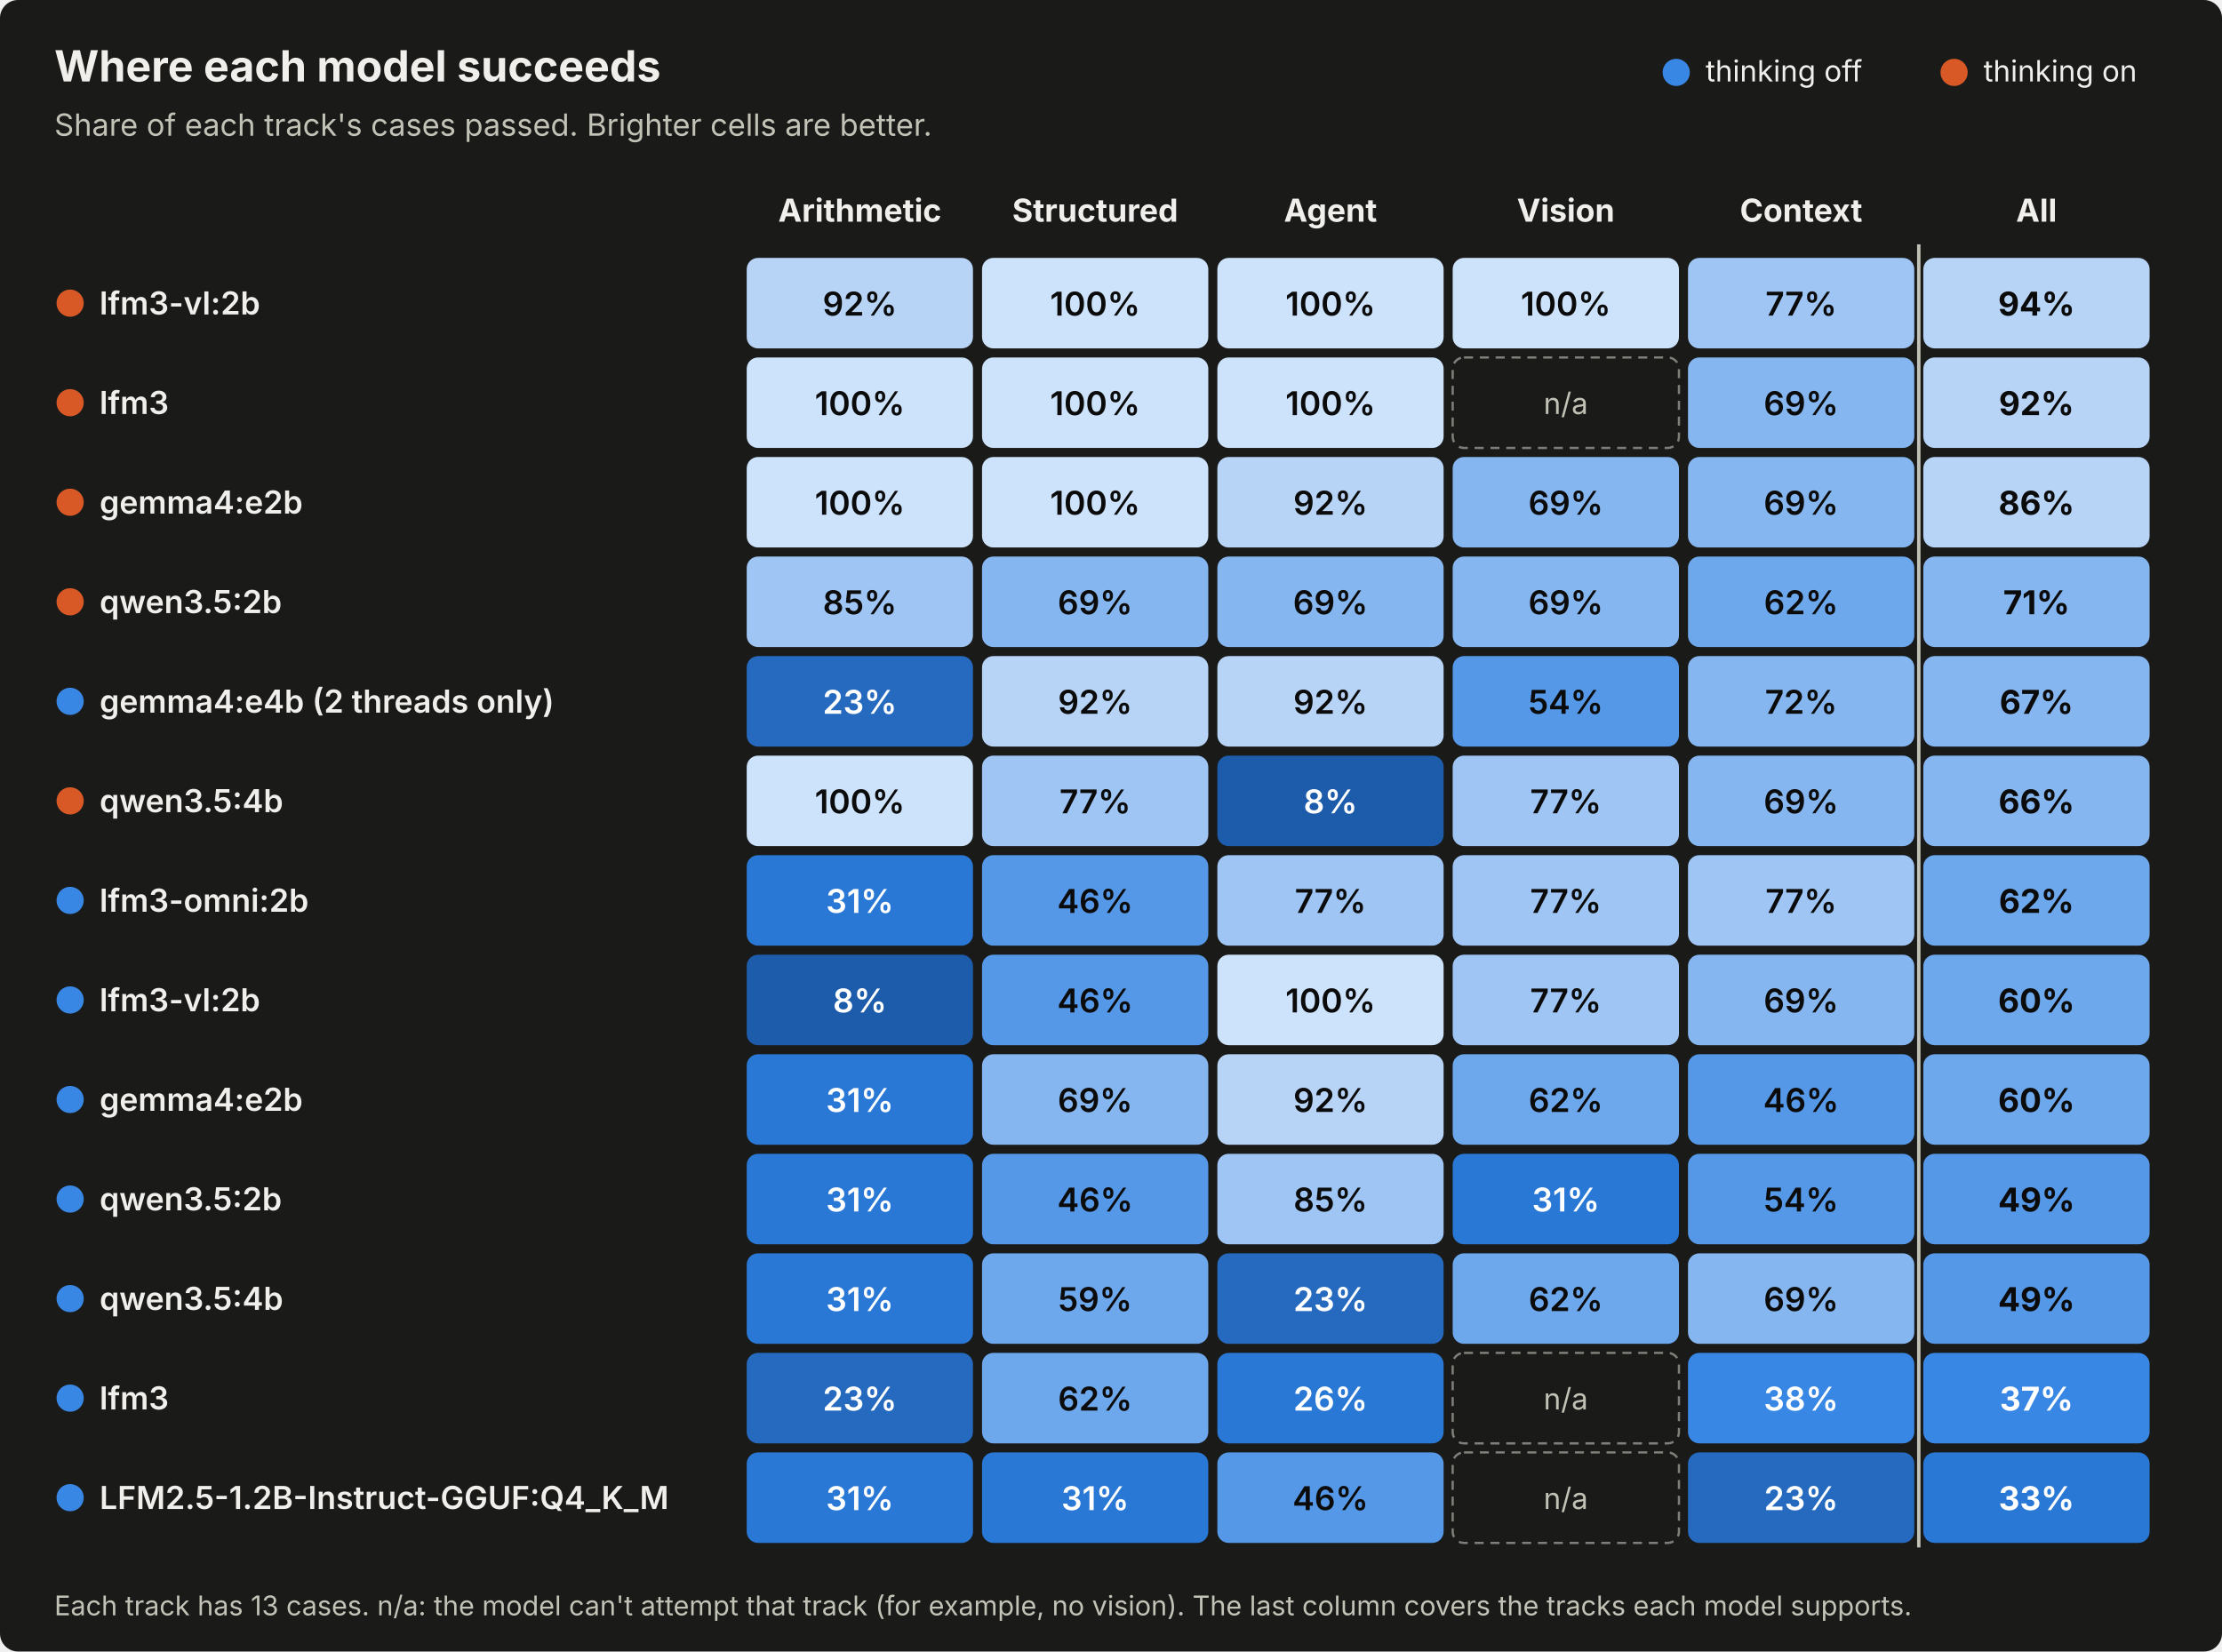
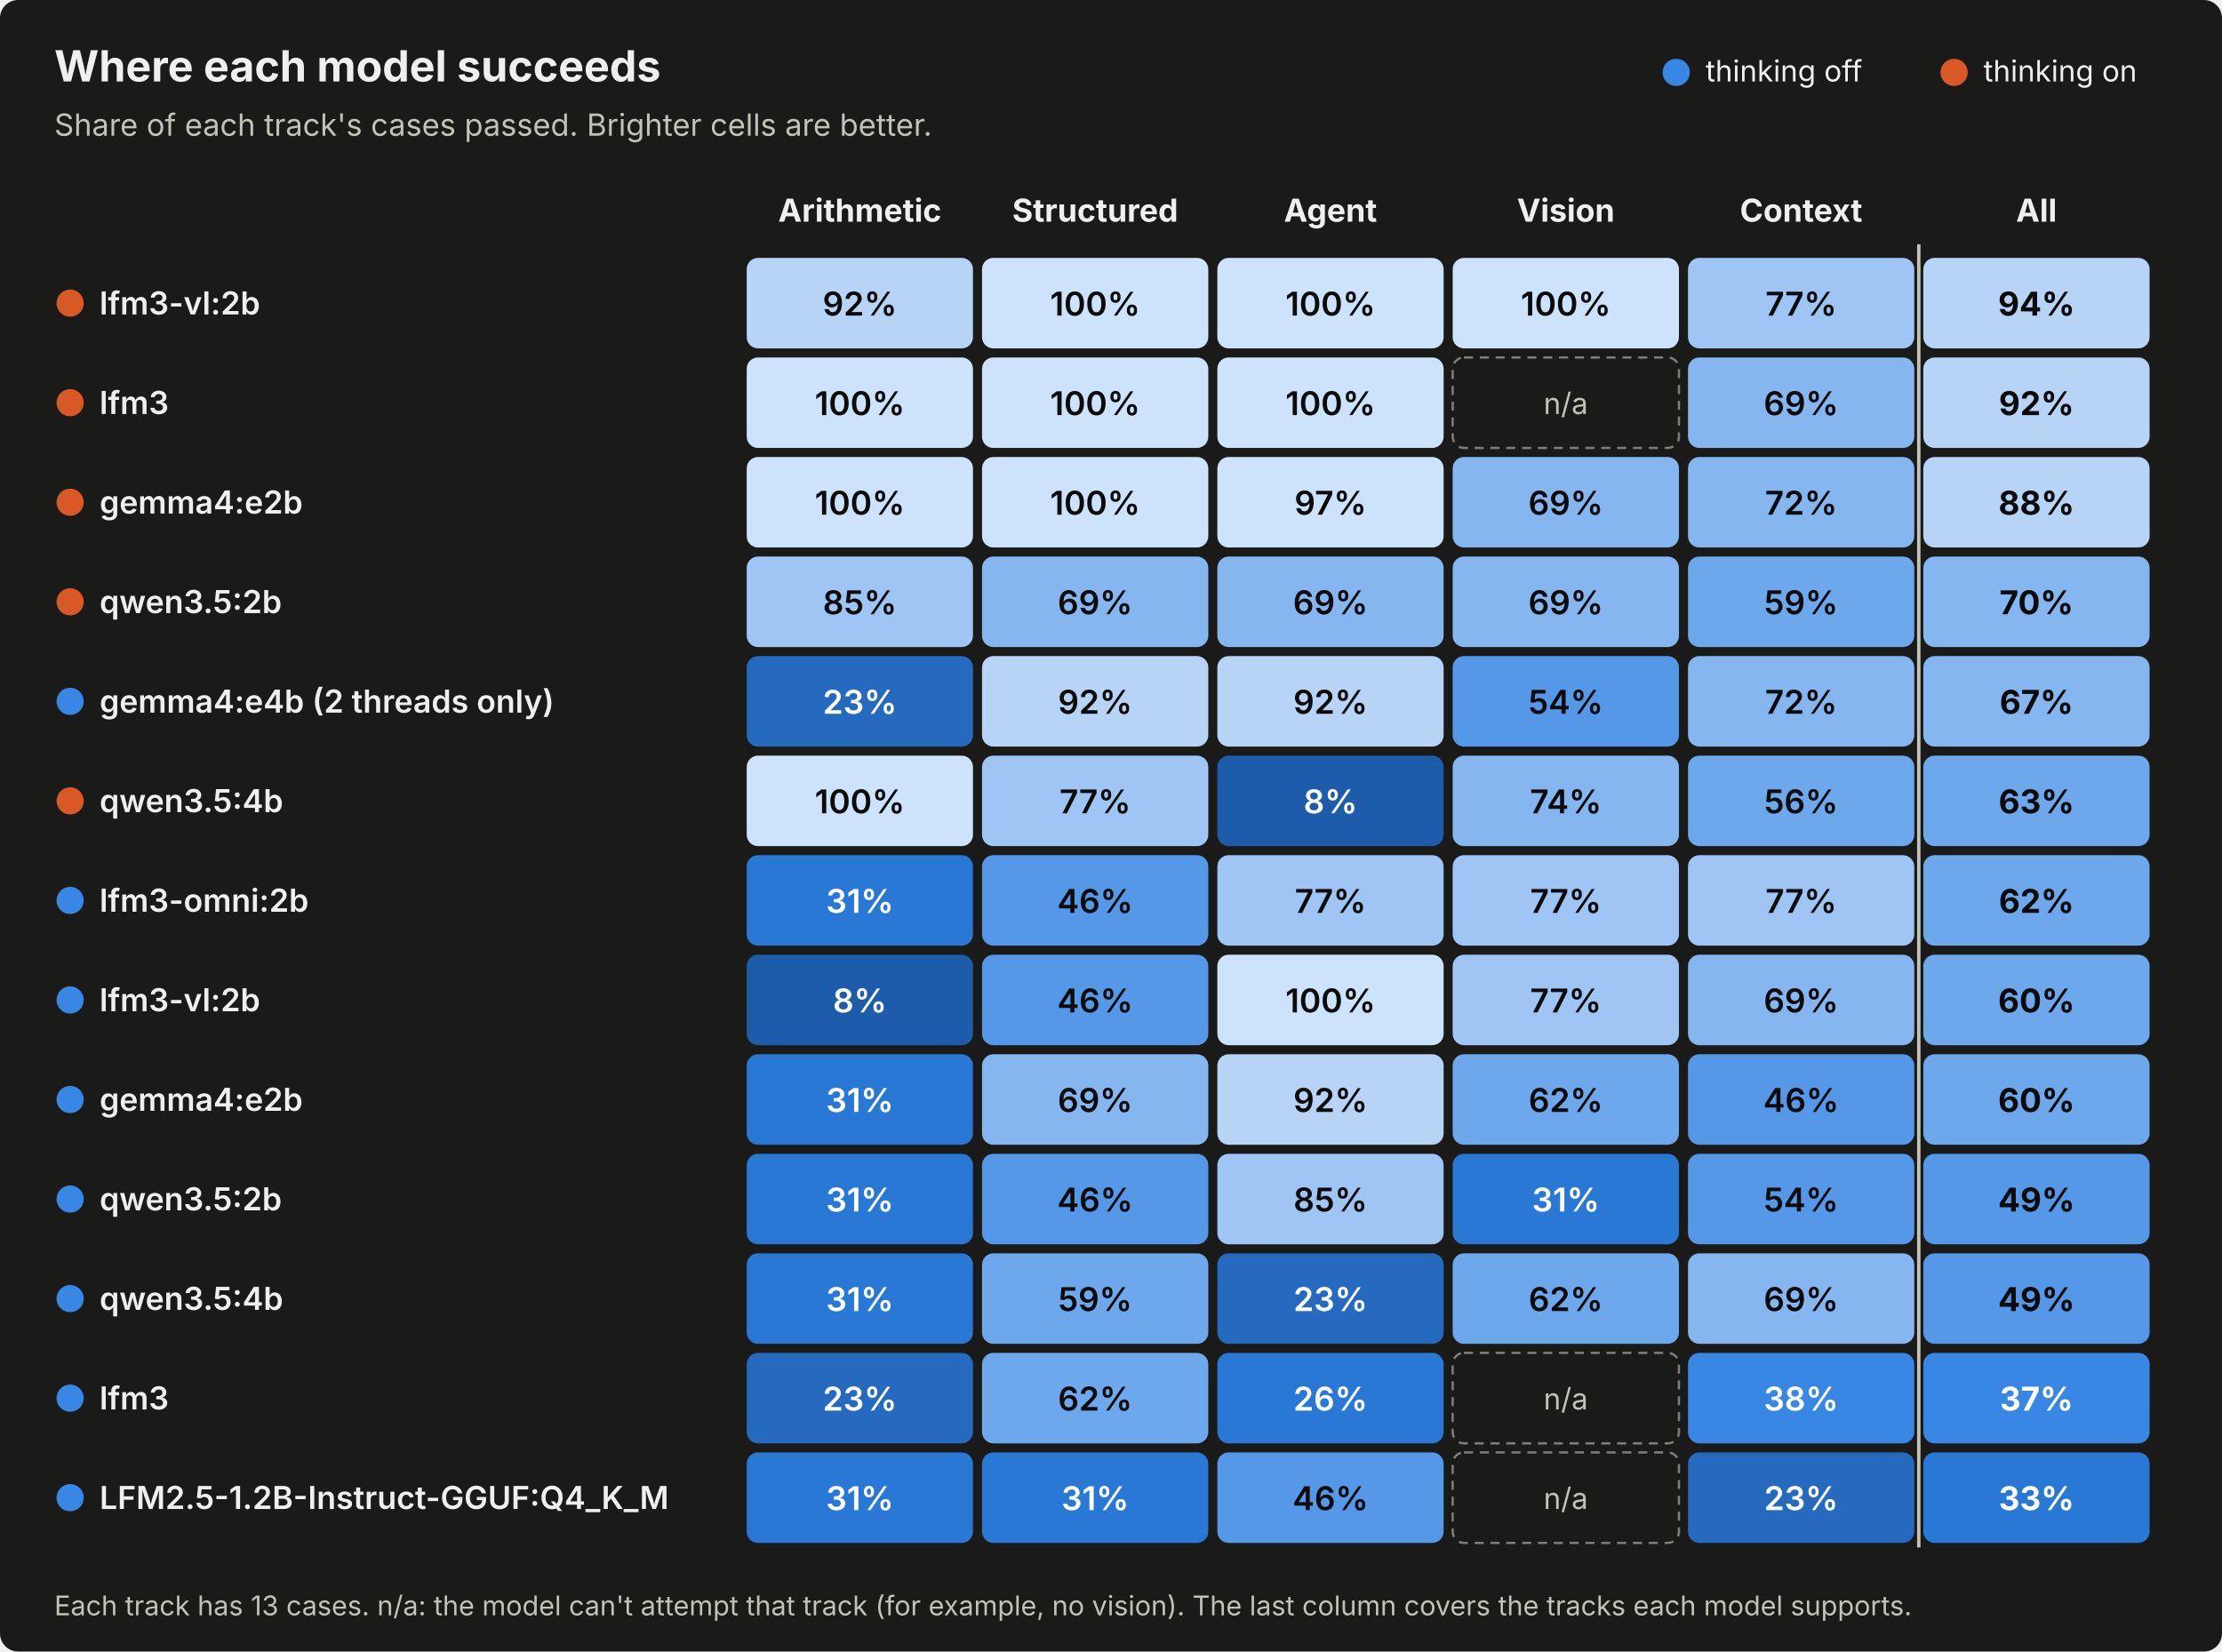
<svg xmlns="http://www.w3.org/2000/svg" width="982" height="730" viewBox="0 0 982 730" role="img" aria-label="Where each model succeeds">
  <rect width="982" height="730" rx="8" fill="#1a1a19" />
  <text x="24.0" y="36.0" font-size="19" font-weight="700" text-anchor="start" fill="#f0efec" font-family="system-ui, -apple-system, Segoe UI, sans-serif">Where each model succeeds</text>
  <text x="24.0" y="60.0" font-size="13.5" font-weight="normal" text-anchor="start" fill="#c3c2b7" font-family="system-ui, -apple-system, Segoe UI, sans-serif">Share of each track's cases passed. Brighter cells are better.</text>
  <circle cx="740.8" cy="32.0" r="7" fill="#3987e5" stroke="#1a1a19" stroke-width="2" />
  <text x="753.8" y="36.0" font-size="13" font-weight="normal" text-anchor="start" fill="#f0efec" font-family="system-ui, -apple-system, Segoe UI, sans-serif">thinking off</text>
  <circle cx="863.6" cy="32.0" r="7" fill="#d95926" stroke="#1a1a19" stroke-width="2" />
  <text x="876.6" y="36.0" font-size="13" font-weight="normal" text-anchor="start" fill="#f0efec" font-family="system-ui, -apple-system, Segoe UI, sans-serif">thinking on</text>
  <text x="380.0" y="98.0" font-size="14" font-weight="700" text-anchor="middle" fill="#f0efec" font-family="system-ui, -apple-system, Segoe UI, sans-serif">Arithmetic</text>
  <text x="484.0" y="98.0" font-size="14" font-weight="700" text-anchor="middle" fill="#f0efec" font-family="system-ui, -apple-system, Segoe UI, sans-serif">Structured</text>
  <text x="588.0" y="98.0" font-size="14" font-weight="700" text-anchor="middle" fill="#f0efec" font-family="system-ui, -apple-system, Segoe UI, sans-serif">Agent</text>
  <text x="692.0" y="98.0" font-size="14" font-weight="700" text-anchor="middle" fill="#f0efec" font-family="system-ui, -apple-system, Segoe UI, sans-serif">Vision</text>
  <text x="796.0" y="98.0" font-size="14" font-weight="700" text-anchor="middle" fill="#f0efec" font-family="system-ui, -apple-system, Segoe UI, sans-serif">Context</text>
  <text x="900.0" y="98.0" font-size="14" font-weight="700" text-anchor="middle" fill="#f0efec" font-family="system-ui, -apple-system, Segoe UI, sans-serif">All</text>
  <circle cx="31.0" cy="134.0" r="7" fill="#d95926" stroke="#1a1a19" stroke-width="2" />
  <text x="44.0" y="139.0" font-size="14" font-weight="600" text-anchor="start" fill="#f0efec" font-family="system-ui, -apple-system, Segoe UI, sans-serif">lfm3-vl:2b</text>
  <rect x="330" y="114" width="100" height="40" rx="5" fill="#b7d3f6" />
  <text x="380.0" y="139.5" font-size="14.5" font-weight="600" text-anchor="middle" fill="#0b0b0b" font-family="system-ui, -apple-system, Segoe UI, sans-serif">92%</text>
  <rect x="434" y="114" width="100" height="40" rx="5" fill="#cde2fb" />
  <text x="484.0" y="139.5" font-size="14.5" font-weight="600" text-anchor="middle" fill="#0b0b0b" font-family="system-ui, -apple-system, Segoe UI, sans-serif">100%</text>
  <rect x="538" y="114" width="100" height="40" rx="5" fill="#cde2fb" />
  <text x="588.0" y="139.5" font-size="14.5" font-weight="600" text-anchor="middle" fill="#0b0b0b" font-family="system-ui, -apple-system, Segoe UI, sans-serif">100%</text>
  <rect x="642" y="114" width="100" height="40" rx="5" fill="#cde2fb" />
  <text x="692.0" y="139.5" font-size="14.5" font-weight="600" text-anchor="middle" fill="#0b0b0b" font-family="system-ui, -apple-system, Segoe UI, sans-serif">100%</text>
  <rect x="746" y="114" width="100" height="40" rx="5" fill="#9ec5f4" />
  <text x="796.0" y="139.5" font-size="14.5" font-weight="600" text-anchor="middle" fill="#0b0b0b" font-family="system-ui, -apple-system, Segoe UI, sans-serif">77%</text>
  <rect x="850" y="114" width="100" height="40" rx="5" fill="#b7d3f6" />
  <text x="900.0" y="139.5" font-size="14.5" font-weight="700" text-anchor="middle" fill="#0b0b0b" font-family="system-ui, -apple-system, Segoe UI, sans-serif">94%</text>
  <circle cx="31.0" cy="178.0" r="7" fill="#d95926" stroke="#1a1a19" stroke-width="2" />
  <text x="44.0" y="183.0" font-size="14" font-weight="600" text-anchor="start" fill="#f0efec" font-family="system-ui, -apple-system, Segoe UI, sans-serif">lfm3</text>
  <rect x="330" y="158" width="100" height="40" rx="5" fill="#cde2fb" />
  <text x="380.0" y="183.5" font-size="14.5" font-weight="600" text-anchor="middle" fill="#0b0b0b" font-family="system-ui, -apple-system, Segoe UI, sans-serif">100%</text>
  <rect x="434" y="158" width="100" height="40" rx="5" fill="#cde2fb" />
  <text x="484.0" y="183.5" font-size="14.5" font-weight="600" text-anchor="middle" fill="#0b0b0b" font-family="system-ui, -apple-system, Segoe UI, sans-serif">100%</text>
  <rect x="538" y="158" width="100" height="40" rx="5" fill="#cde2fb" />
  <text x="588.0" y="183.5" font-size="14.5" font-weight="600" text-anchor="middle" fill="#0b0b0b" font-family="system-ui, -apple-system, Segoe UI, sans-serif">100%</text>
  <rect x="642" y="158" width="100" height="40" rx="5" fill="none" stroke="#c3c2b7" stroke-opacity="0.6" stroke-dasharray="4 3" />
  <text x="692.0" y="183.0" font-size="13" font-weight="normal" text-anchor="middle" fill="#c3c2b7" font-family="system-ui, -apple-system, Segoe UI, sans-serif">n/a</text>
  <rect x="746" y="158" width="100" height="40" rx="5" fill="#86b6ef" />
  <text x="796.0" y="183.5" font-size="14.5" font-weight="600" text-anchor="middle" fill="#0b0b0b" font-family="system-ui, -apple-system, Segoe UI, sans-serif">69%</text>
  <rect x="850" y="158" width="100" height="40" rx="5" fill="#b7d3f6" />
  <text x="900.0" y="183.5" font-size="14.5" font-weight="700" text-anchor="middle" fill="#0b0b0b" font-family="system-ui, -apple-system, Segoe UI, sans-serif">92%</text>
  <circle cx="31.0" cy="222.0" r="7" fill="#d95926" stroke="#1a1a19" stroke-width="2" />
  <text x="44.0" y="227.0" font-size="14" font-weight="600" text-anchor="start" fill="#f0efec" font-family="system-ui, -apple-system, Segoe UI, sans-serif">gemma4:e2b</text>
  <rect x="330" y="202" width="100" height="40" rx="5" fill="#cde2fb" />
  <text x="380.0" y="227.5" font-size="14.5" font-weight="600" text-anchor="middle" fill="#0b0b0b" font-family="system-ui, -apple-system, Segoe UI, sans-serif">100%</text>
  <rect x="434" y="202" width="100" height="40" rx="5" fill="#cde2fb" />
  <text x="484.0" y="227.5" font-size="14.5" font-weight="600" text-anchor="middle" fill="#0b0b0b" font-family="system-ui, -apple-system, Segoe UI, sans-serif">100%</text>
-   <rect x="538" y="202" width="100" height="40" rx="5" fill="#b7d3f6" />
-   <text x="588.0" y="227.5" font-size="14.5" font-weight="600" text-anchor="middle" fill="#0b0b0b" font-family="system-ui, -apple-system, Segoe UI, sans-serif">92%</text>
+   <rect x="538" y="202" width="100" height="40" rx="5" fill="#cde2fb" />
+   <text x="588.0" y="227.5" font-size="14.5" font-weight="600" text-anchor="middle" fill="#0b0b0b" font-family="system-ui, -apple-system, Segoe UI, sans-serif">97%</text>
  <rect x="642" y="202" width="100" height="40" rx="5" fill="#86b6ef" />
  <text x="692.0" y="227.5" font-size="14.5" font-weight="600" text-anchor="middle" fill="#0b0b0b" font-family="system-ui, -apple-system, Segoe UI, sans-serif">69%</text>
  <rect x="746" y="202" width="100" height="40" rx="5" fill="#86b6ef" />
-   <text x="796.0" y="227.5" font-size="14.5" font-weight="600" text-anchor="middle" fill="#0b0b0b" font-family="system-ui, -apple-system, Segoe UI, sans-serif">69%</text>
+   <text x="796.0" y="227.5" font-size="14.5" font-weight="600" text-anchor="middle" fill="#0b0b0b" font-family="system-ui, -apple-system, Segoe UI, sans-serif">72%</text>
  <rect x="850" y="202" width="100" height="40" rx="5" fill="#b7d3f6" />
-   <text x="900.0" y="227.5" font-size="14.5" font-weight="700" text-anchor="middle" fill="#0b0b0b" font-family="system-ui, -apple-system, Segoe UI, sans-serif">86%</text>
+   <text x="900.0" y="227.5" font-size="14.5" font-weight="700" text-anchor="middle" fill="#0b0b0b" font-family="system-ui, -apple-system, Segoe UI, sans-serif">88%</text>
  <circle cx="31.0" cy="266.0" r="7" fill="#d95926" stroke="#1a1a19" stroke-width="2" />
  <text x="44.0" y="271.0" font-size="14" font-weight="600" text-anchor="start" fill="#f0efec" font-family="system-ui, -apple-system, Segoe UI, sans-serif">qwen3.5:2b</text>
  <rect x="330" y="246" width="100" height="40" rx="5" fill="#9ec5f4" />
  <text x="380.0" y="271.5" font-size="14.5" font-weight="600" text-anchor="middle" fill="#0b0b0b" font-family="system-ui, -apple-system, Segoe UI, sans-serif">85%</text>
  <rect x="434" y="246" width="100" height="40" rx="5" fill="#86b6ef" />
  <text x="484.0" y="271.5" font-size="14.5" font-weight="600" text-anchor="middle" fill="#0b0b0b" font-family="system-ui, -apple-system, Segoe UI, sans-serif">69%</text>
  <rect x="538" y="246" width="100" height="40" rx="5" fill="#86b6ef" />
  <text x="588.0" y="271.5" font-size="14.5" font-weight="600" text-anchor="middle" fill="#0b0b0b" font-family="system-ui, -apple-system, Segoe UI, sans-serif">69%</text>
  <rect x="642" y="246" width="100" height="40" rx="5" fill="#86b6ef" />
  <text x="692.0" y="271.5" font-size="14.5" font-weight="600" text-anchor="middle" fill="#0b0b0b" font-family="system-ui, -apple-system, Segoe UI, sans-serif">69%</text>
  <rect x="746" y="246" width="100" height="40" rx="5" fill="#6da7ec" />
-   <text x="796.0" y="271.5" font-size="14.5" font-weight="600" text-anchor="middle" fill="#0b0b0b" font-family="system-ui, -apple-system, Segoe UI, sans-serif">62%</text>
+   <text x="796.0" y="271.5" font-size="14.5" font-weight="600" text-anchor="middle" fill="#0b0b0b" font-family="system-ui, -apple-system, Segoe UI, sans-serif">59%</text>
  <rect x="850" y="246" width="100" height="40" rx="5" fill="#86b6ef" />
-   <text x="900.0" y="271.5" font-size="14.5" font-weight="700" text-anchor="middle" fill="#0b0b0b" font-family="system-ui, -apple-system, Segoe UI, sans-serif">71%</text>
+   <text x="900.0" y="271.5" font-size="14.5" font-weight="700" text-anchor="middle" fill="#0b0b0b" font-family="system-ui, -apple-system, Segoe UI, sans-serif">70%</text>
  <circle cx="31.0" cy="310.0" r="7" fill="#3987e5" stroke="#1a1a19" stroke-width="2" />
  <text x="44.0" y="315.0" font-size="14" font-weight="600" text-anchor="start" fill="#f0efec" font-family="system-ui, -apple-system, Segoe UI, sans-serif">gemma4:e4b (2 threads only)</text>
  <rect x="330" y="290" width="100" height="40" rx="5" fill="#256abf" />
  <text x="380.0" y="315.5" font-size="14.5" font-weight="600" text-anchor="middle" fill="#ffffff" font-family="system-ui, -apple-system, Segoe UI, sans-serif">23%</text>
  <rect x="434" y="290" width="100" height="40" rx="5" fill="#b7d3f6" />
  <text x="484.0" y="315.5" font-size="14.5" font-weight="600" text-anchor="middle" fill="#0b0b0b" font-family="system-ui, -apple-system, Segoe UI, sans-serif">92%</text>
  <rect x="538" y="290" width="100" height="40" rx="5" fill="#b7d3f6" />
  <text x="588.0" y="315.5" font-size="14.5" font-weight="600" text-anchor="middle" fill="#0b0b0b" font-family="system-ui, -apple-system, Segoe UI, sans-serif">92%</text>
  <rect x="642" y="290" width="100" height="40" rx="5" fill="#5598e7" />
  <text x="692.0" y="315.5" font-size="14.5" font-weight="600" text-anchor="middle" fill="#0b0b0b" font-family="system-ui, -apple-system, Segoe UI, sans-serif">54%</text>
  <rect x="746" y="290" width="100" height="40" rx="5" fill="#86b6ef" />
  <text x="796.0" y="315.5" font-size="14.5" font-weight="600" text-anchor="middle" fill="#0b0b0b" font-family="system-ui, -apple-system, Segoe UI, sans-serif">72%</text>
  <rect x="850" y="290" width="100" height="40" rx="5" fill="#86b6ef" />
  <text x="900.0" y="315.5" font-size="14.5" font-weight="700" text-anchor="middle" fill="#0b0b0b" font-family="system-ui, -apple-system, Segoe UI, sans-serif">67%</text>
  <circle cx="31.0" cy="354.0" r="7" fill="#d95926" stroke="#1a1a19" stroke-width="2" />
  <text x="44.0" y="359.0" font-size="14" font-weight="600" text-anchor="start" fill="#f0efec" font-family="system-ui, -apple-system, Segoe UI, sans-serif">qwen3.5:4b</text>
  <rect x="330" y="334" width="100" height="40" rx="5" fill="#cde2fb" />
  <text x="380.0" y="359.5" font-size="14.5" font-weight="600" text-anchor="middle" fill="#0b0b0b" font-family="system-ui, -apple-system, Segoe UI, sans-serif">100%</text>
  <rect x="434" y="334" width="100" height="40" rx="5" fill="#9ec5f4" />
  <text x="484.0" y="359.5" font-size="14.5" font-weight="600" text-anchor="middle" fill="#0b0b0b" font-family="system-ui, -apple-system, Segoe UI, sans-serif">77%</text>
  <rect x="538" y="334" width="100" height="40" rx="5" fill="#1c5cab" />
  <text x="588.0" y="359.5" font-size="14.5" font-weight="600" text-anchor="middle" fill="#ffffff" font-family="system-ui, -apple-system, Segoe UI, sans-serif">8%</text>
-   <rect x="642" y="334" width="100" height="40" rx="5" fill="#9ec5f4" />
-   <text x="692.0" y="359.5" font-size="14.5" font-weight="600" text-anchor="middle" fill="#0b0b0b" font-family="system-ui, -apple-system, Segoe UI, sans-serif">77%</text>
-   <rect x="746" y="334" width="100" height="40" rx="5" fill="#86b6ef" />
-   <text x="796.0" y="359.5" font-size="14.5" font-weight="600" text-anchor="middle" fill="#0b0b0b" font-family="system-ui, -apple-system, Segoe UI, sans-serif">69%</text>
-   <rect x="850" y="334" width="100" height="40" rx="5" fill="#86b6ef" />
-   <text x="900.0" y="359.5" font-size="14.5" font-weight="700" text-anchor="middle" fill="#0b0b0b" font-family="system-ui, -apple-system, Segoe UI, sans-serif">66%</text>
+   <rect x="642" y="334" width="100" height="40" rx="5" fill="#86b6ef" />
+   <text x="692.0" y="359.5" font-size="14.5" font-weight="600" text-anchor="middle" fill="#0b0b0b" font-family="system-ui, -apple-system, Segoe UI, sans-serif">74%</text>
+   <rect x="746" y="334" width="100" height="40" rx="5" fill="#6da7ec" />
+   <text x="796.0" y="359.5" font-size="14.5" font-weight="600" text-anchor="middle" fill="#0b0b0b" font-family="system-ui, -apple-system, Segoe UI, sans-serif">56%</text>
+   <rect x="850" y="334" width="100" height="40" rx="5" fill="#6da7ec" />
+   <text x="900.0" y="359.5" font-size="14.5" font-weight="700" text-anchor="middle" fill="#0b0b0b" font-family="system-ui, -apple-system, Segoe UI, sans-serif">63%</text>
  <circle cx="31.0" cy="398.0" r="7" fill="#3987e5" stroke="#1a1a19" stroke-width="2" />
  <text x="44.0" y="403.0" font-size="14" font-weight="600" text-anchor="start" fill="#f0efec" font-family="system-ui, -apple-system, Segoe UI, sans-serif">lfm3-omni:2b</text>
  <rect x="330" y="378" width="100" height="40" rx="5" fill="#2a78d6" />
  <text x="380.0" y="403.5" font-size="14.5" font-weight="600" text-anchor="middle" fill="#ffffff" font-family="system-ui, -apple-system, Segoe UI, sans-serif">31%</text>
  <rect x="434" y="378" width="100" height="40" rx="5" fill="#5598e7" />
  <text x="484.0" y="403.5" font-size="14.5" font-weight="600" text-anchor="middle" fill="#0b0b0b" font-family="system-ui, -apple-system, Segoe UI, sans-serif">46%</text>
  <rect x="538" y="378" width="100" height="40" rx="5" fill="#9ec5f4" />
  <text x="588.0" y="403.5" font-size="14.5" font-weight="600" text-anchor="middle" fill="#0b0b0b" font-family="system-ui, -apple-system, Segoe UI, sans-serif">77%</text>
  <rect x="642" y="378" width="100" height="40" rx="5" fill="#9ec5f4" />
  <text x="692.0" y="403.5" font-size="14.5" font-weight="600" text-anchor="middle" fill="#0b0b0b" font-family="system-ui, -apple-system, Segoe UI, sans-serif">77%</text>
  <rect x="746" y="378" width="100" height="40" rx="5" fill="#9ec5f4" />
  <text x="796.0" y="403.5" font-size="14.5" font-weight="600" text-anchor="middle" fill="#0b0b0b" font-family="system-ui, -apple-system, Segoe UI, sans-serif">77%</text>
  <rect x="850" y="378" width="100" height="40" rx="5" fill="#6da7ec" />
  <text x="900.0" y="403.5" font-size="14.5" font-weight="700" text-anchor="middle" fill="#0b0b0b" font-family="system-ui, -apple-system, Segoe UI, sans-serif">62%</text>
  <circle cx="31.0" cy="442.0" r="7" fill="#3987e5" stroke="#1a1a19" stroke-width="2" />
  <text x="44.0" y="447.0" font-size="14" font-weight="600" text-anchor="start" fill="#f0efec" font-family="system-ui, -apple-system, Segoe UI, sans-serif">lfm3-vl:2b</text>
  <rect x="330" y="422" width="100" height="40" rx="5" fill="#1c5cab" />
  <text x="380.0" y="447.5" font-size="14.5" font-weight="600" text-anchor="middle" fill="#ffffff" font-family="system-ui, -apple-system, Segoe UI, sans-serif">8%</text>
  <rect x="434" y="422" width="100" height="40" rx="5" fill="#5598e7" />
  <text x="484.0" y="447.5" font-size="14.5" font-weight="600" text-anchor="middle" fill="#0b0b0b" font-family="system-ui, -apple-system, Segoe UI, sans-serif">46%</text>
  <rect x="538" y="422" width="100" height="40" rx="5" fill="#cde2fb" />
  <text x="588.0" y="447.5" font-size="14.5" font-weight="600" text-anchor="middle" fill="#0b0b0b" font-family="system-ui, -apple-system, Segoe UI, sans-serif">100%</text>
  <rect x="642" y="422" width="100" height="40" rx="5" fill="#9ec5f4" />
  <text x="692.0" y="447.5" font-size="14.5" font-weight="600" text-anchor="middle" fill="#0b0b0b" font-family="system-ui, -apple-system, Segoe UI, sans-serif">77%</text>
  <rect x="746" y="422" width="100" height="40" rx="5" fill="#86b6ef" />
  <text x="796.0" y="447.5" font-size="14.5" font-weight="600" text-anchor="middle" fill="#0b0b0b" font-family="system-ui, -apple-system, Segoe UI, sans-serif">69%</text>
  <rect x="850" y="422" width="100" height="40" rx="5" fill="#6da7ec" />
  <text x="900.0" y="447.5" font-size="14.5" font-weight="700" text-anchor="middle" fill="#0b0b0b" font-family="system-ui, -apple-system, Segoe UI, sans-serif">60%</text>
  <circle cx="31.0" cy="486.0" r="7" fill="#3987e5" stroke="#1a1a19" stroke-width="2" />
  <text x="44.0" y="491.0" font-size="14" font-weight="600" text-anchor="start" fill="#f0efec" font-family="system-ui, -apple-system, Segoe UI, sans-serif">gemma4:e2b</text>
  <rect x="330" y="466" width="100" height="40" rx="5" fill="#2a78d6" />
  <text x="380.0" y="491.5" font-size="14.5" font-weight="600" text-anchor="middle" fill="#ffffff" font-family="system-ui, -apple-system, Segoe UI, sans-serif">31%</text>
  <rect x="434" y="466" width="100" height="40" rx="5" fill="#86b6ef" />
  <text x="484.0" y="491.5" font-size="14.5" font-weight="600" text-anchor="middle" fill="#0b0b0b" font-family="system-ui, -apple-system, Segoe UI, sans-serif">69%</text>
  <rect x="538" y="466" width="100" height="40" rx="5" fill="#b7d3f6" />
  <text x="588.0" y="491.5" font-size="14.5" font-weight="600" text-anchor="middle" fill="#0b0b0b" font-family="system-ui, -apple-system, Segoe UI, sans-serif">92%</text>
  <rect x="642" y="466" width="100" height="40" rx="5" fill="#6da7ec" />
  <text x="692.0" y="491.5" font-size="14.5" font-weight="600" text-anchor="middle" fill="#0b0b0b" font-family="system-ui, -apple-system, Segoe UI, sans-serif">62%</text>
  <rect x="746" y="466" width="100" height="40" rx="5" fill="#5598e7" />
  <text x="796.0" y="491.5" font-size="14.5" font-weight="600" text-anchor="middle" fill="#0b0b0b" font-family="system-ui, -apple-system, Segoe UI, sans-serif">46%</text>
  <rect x="850" y="466" width="100" height="40" rx="5" fill="#6da7ec" />
  <text x="900.0" y="491.5" font-size="14.5" font-weight="700" text-anchor="middle" fill="#0b0b0b" font-family="system-ui, -apple-system, Segoe UI, sans-serif">60%</text>
  <circle cx="31.0" cy="530.0" r="7" fill="#3987e5" stroke="#1a1a19" stroke-width="2" />
  <text x="44.0" y="535.0" font-size="14" font-weight="600" text-anchor="start" fill="#f0efec" font-family="system-ui, -apple-system, Segoe UI, sans-serif">qwen3.5:2b</text>
  <rect x="330" y="510" width="100" height="40" rx="5" fill="#2a78d6" />
  <text x="380.0" y="535.5" font-size="14.5" font-weight="600" text-anchor="middle" fill="#ffffff" font-family="system-ui, -apple-system, Segoe UI, sans-serif">31%</text>
  <rect x="434" y="510" width="100" height="40" rx="5" fill="#5598e7" />
  <text x="484.0" y="535.5" font-size="14.5" font-weight="600" text-anchor="middle" fill="#0b0b0b" font-family="system-ui, -apple-system, Segoe UI, sans-serif">46%</text>
  <rect x="538" y="510" width="100" height="40" rx="5" fill="#9ec5f4" />
  <text x="588.0" y="535.5" font-size="14.5" font-weight="600" text-anchor="middle" fill="#0b0b0b" font-family="system-ui, -apple-system, Segoe UI, sans-serif">85%</text>
  <rect x="642" y="510" width="100" height="40" rx="5" fill="#2a78d6" />
  <text x="692.0" y="535.5" font-size="14.5" font-weight="600" text-anchor="middle" fill="#ffffff" font-family="system-ui, -apple-system, Segoe UI, sans-serif">31%</text>
  <rect x="746" y="510" width="100" height="40" rx="5" fill="#5598e7" />
  <text x="796.0" y="535.5" font-size="14.5" font-weight="600" text-anchor="middle" fill="#0b0b0b" font-family="system-ui, -apple-system, Segoe UI, sans-serif">54%</text>
  <rect x="850" y="510" width="100" height="40" rx="5" fill="#5598e7" />
  <text x="900.0" y="535.5" font-size="14.5" font-weight="700" text-anchor="middle" fill="#0b0b0b" font-family="system-ui, -apple-system, Segoe UI, sans-serif">49%</text>
  <circle cx="31.0" cy="574.0" r="7" fill="#3987e5" stroke="#1a1a19" stroke-width="2" />
  <text x="44.0" y="579.0" font-size="14" font-weight="600" text-anchor="start" fill="#f0efec" font-family="system-ui, -apple-system, Segoe UI, sans-serif">qwen3.5:4b</text>
  <rect x="330" y="554" width="100" height="40" rx="5" fill="#2a78d6" />
  <text x="380.0" y="579.5" font-size="14.5" font-weight="600" text-anchor="middle" fill="#ffffff" font-family="system-ui, -apple-system, Segoe UI, sans-serif">31%</text>
  <rect x="434" y="554" width="100" height="40" rx="5" fill="#6da7ec" />
  <text x="484.0" y="579.5" font-size="14.5" font-weight="600" text-anchor="middle" fill="#0b0b0b" font-family="system-ui, -apple-system, Segoe UI, sans-serif">59%</text>
  <rect x="538" y="554" width="100" height="40" rx="5" fill="#256abf" />
  <text x="588.0" y="579.5" font-size="14.5" font-weight="600" text-anchor="middle" fill="#ffffff" font-family="system-ui, -apple-system, Segoe UI, sans-serif">23%</text>
  <rect x="642" y="554" width="100" height="40" rx="5" fill="#6da7ec" />
  <text x="692.0" y="579.5" font-size="14.5" font-weight="600" text-anchor="middle" fill="#0b0b0b" font-family="system-ui, -apple-system, Segoe UI, sans-serif">62%</text>
  <rect x="746" y="554" width="100" height="40" rx="5" fill="#86b6ef" />
  <text x="796.0" y="579.5" font-size="14.5" font-weight="600" text-anchor="middle" fill="#0b0b0b" font-family="system-ui, -apple-system, Segoe UI, sans-serif">69%</text>
  <rect x="850" y="554" width="100" height="40" rx="5" fill="#5598e7" />
  <text x="900.0" y="579.5" font-size="14.5" font-weight="700" text-anchor="middle" fill="#0b0b0b" font-family="system-ui, -apple-system, Segoe UI, sans-serif">49%</text>
  <circle cx="31.0" cy="618.0" r="7" fill="#3987e5" stroke="#1a1a19" stroke-width="2" />
  <text x="44.0" y="623.0" font-size="14" font-weight="600" text-anchor="start" fill="#f0efec" font-family="system-ui, -apple-system, Segoe UI, sans-serif">lfm3</text>
  <rect x="330" y="598" width="100" height="40" rx="5" fill="#256abf" />
  <text x="380.0" y="623.5" font-size="14.5" font-weight="600" text-anchor="middle" fill="#ffffff" font-family="system-ui, -apple-system, Segoe UI, sans-serif">23%</text>
  <rect x="434" y="598" width="100" height="40" rx="5" fill="#6da7ec" />
  <text x="484.0" y="623.5" font-size="14.5" font-weight="600" text-anchor="middle" fill="#0b0b0b" font-family="system-ui, -apple-system, Segoe UI, sans-serif">62%</text>
  <rect x="538" y="598" width="100" height="40" rx="5" fill="#2a78d6" />
  <text x="588.0" y="623.5" font-size="14.5" font-weight="600" text-anchor="middle" fill="#ffffff" font-family="system-ui, -apple-system, Segoe UI, sans-serif">26%</text>
  <rect x="642" y="598" width="100" height="40" rx="5" fill="none" stroke="#c3c2b7" stroke-opacity="0.6" stroke-dasharray="4 3" />
  <text x="692.0" y="623.0" font-size="13" font-weight="normal" text-anchor="middle" fill="#c3c2b7" font-family="system-ui, -apple-system, Segoe UI, sans-serif">n/a</text>
  <rect x="746" y="598" width="100" height="40" rx="5" fill="#3987e5" />
  <text x="796.0" y="623.5" font-size="14.5" font-weight="600" text-anchor="middle" fill="#ffffff" font-family="system-ui, -apple-system, Segoe UI, sans-serif">38%</text>
  <rect x="850" y="598" width="100" height="40" rx="5" fill="#3987e5" />
  <text x="900.0" y="623.5" font-size="14.5" font-weight="700" text-anchor="middle" fill="#ffffff" font-family="system-ui, -apple-system, Segoe UI, sans-serif">37%</text>
  <circle cx="31.0" cy="662.0" r="7" fill="#3987e5" stroke="#1a1a19" stroke-width="2" />
  <text x="44.0" y="667.0" font-size="14" font-weight="600" text-anchor="start" fill="#f0efec" font-family="system-ui, -apple-system, Segoe UI, sans-serif">LFM2.5-1.2B-Instruct-GGUF:Q4_K_M</text>
  <rect x="330" y="642" width="100" height="40" rx="5" fill="#2a78d6" />
  <text x="380.0" y="667.5" font-size="14.5" font-weight="600" text-anchor="middle" fill="#ffffff" font-family="system-ui, -apple-system, Segoe UI, sans-serif">31%</text>
  <rect x="434" y="642" width="100" height="40" rx="5" fill="#2a78d6" />
  <text x="484.0" y="667.5" font-size="14.5" font-weight="600" text-anchor="middle" fill="#ffffff" font-family="system-ui, -apple-system, Segoe UI, sans-serif">31%</text>
  <rect x="538" y="642" width="100" height="40" rx="5" fill="#5598e7" />
  <text x="588.0" y="667.5" font-size="14.5" font-weight="600" text-anchor="middle" fill="#0b0b0b" font-family="system-ui, -apple-system, Segoe UI, sans-serif">46%</text>
  <rect x="642" y="642" width="100" height="40" rx="5" fill="none" stroke="#c3c2b7" stroke-opacity="0.6" stroke-dasharray="4 3" />
  <text x="692.0" y="667.0" font-size="13" font-weight="normal" text-anchor="middle" fill="#c3c2b7" font-family="system-ui, -apple-system, Segoe UI, sans-serif">n/a</text>
  <rect x="746" y="642" width="100" height="40" rx="5" fill="#256abf" />
  <text x="796.0" y="667.5" font-size="14.5" font-weight="600" text-anchor="middle" fill="#ffffff" font-family="system-ui, -apple-system, Segoe UI, sans-serif">23%</text>
  <rect x="850" y="642" width="100" height="40" rx="5" fill="#2a78d6" />
  <text x="900.0" y="667.5" font-size="14.5" font-weight="700" text-anchor="middle" fill="#ffffff" font-family="system-ui, -apple-system, Segoe UI, sans-serif">33%</text>
  <line x1="848.0" y1="108.0" x2="848.0" y2="684.0" stroke="#c3c2b7" stroke-width="1.5" />
  <text x="24.0" y="714.0" font-size="12" font-weight="normal" text-anchor="start" fill="#c3c2b7" font-family="system-ui, -apple-system, Segoe UI, sans-serif">Each track has 13 cases. n/a: the model can't attempt that track (for example, no vision). The last column covers the tracks each model supports.</text>
</svg>
